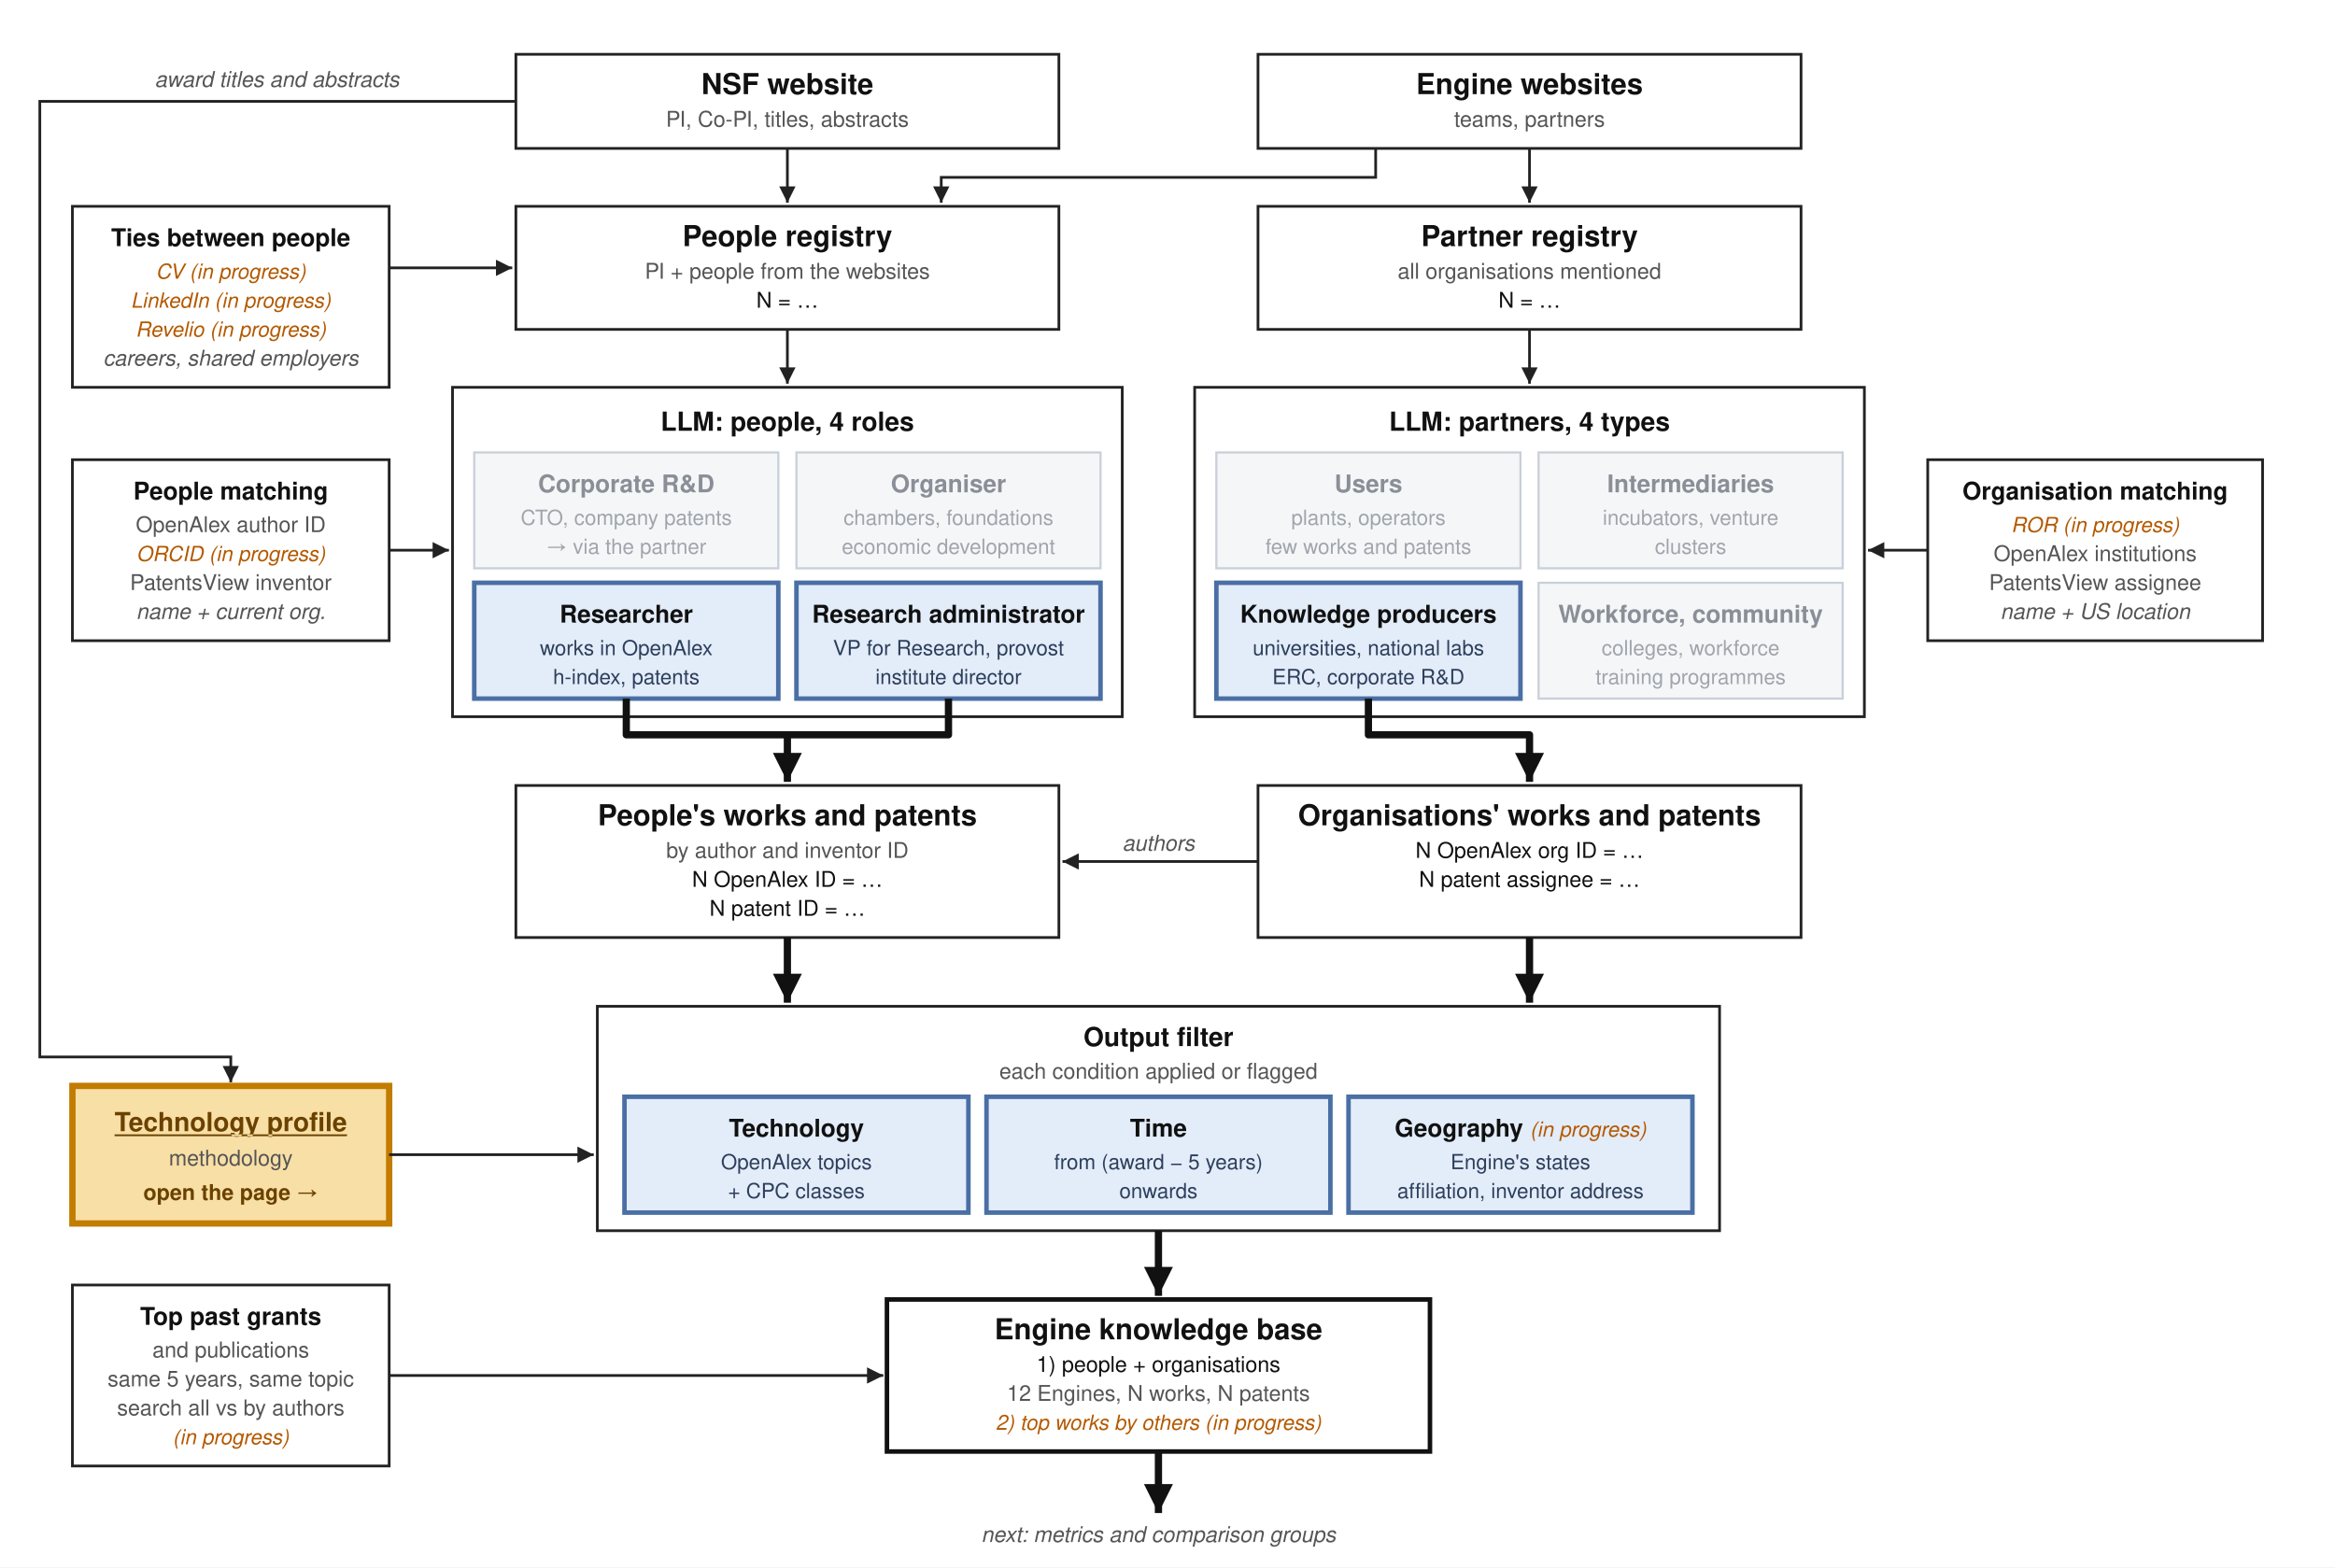
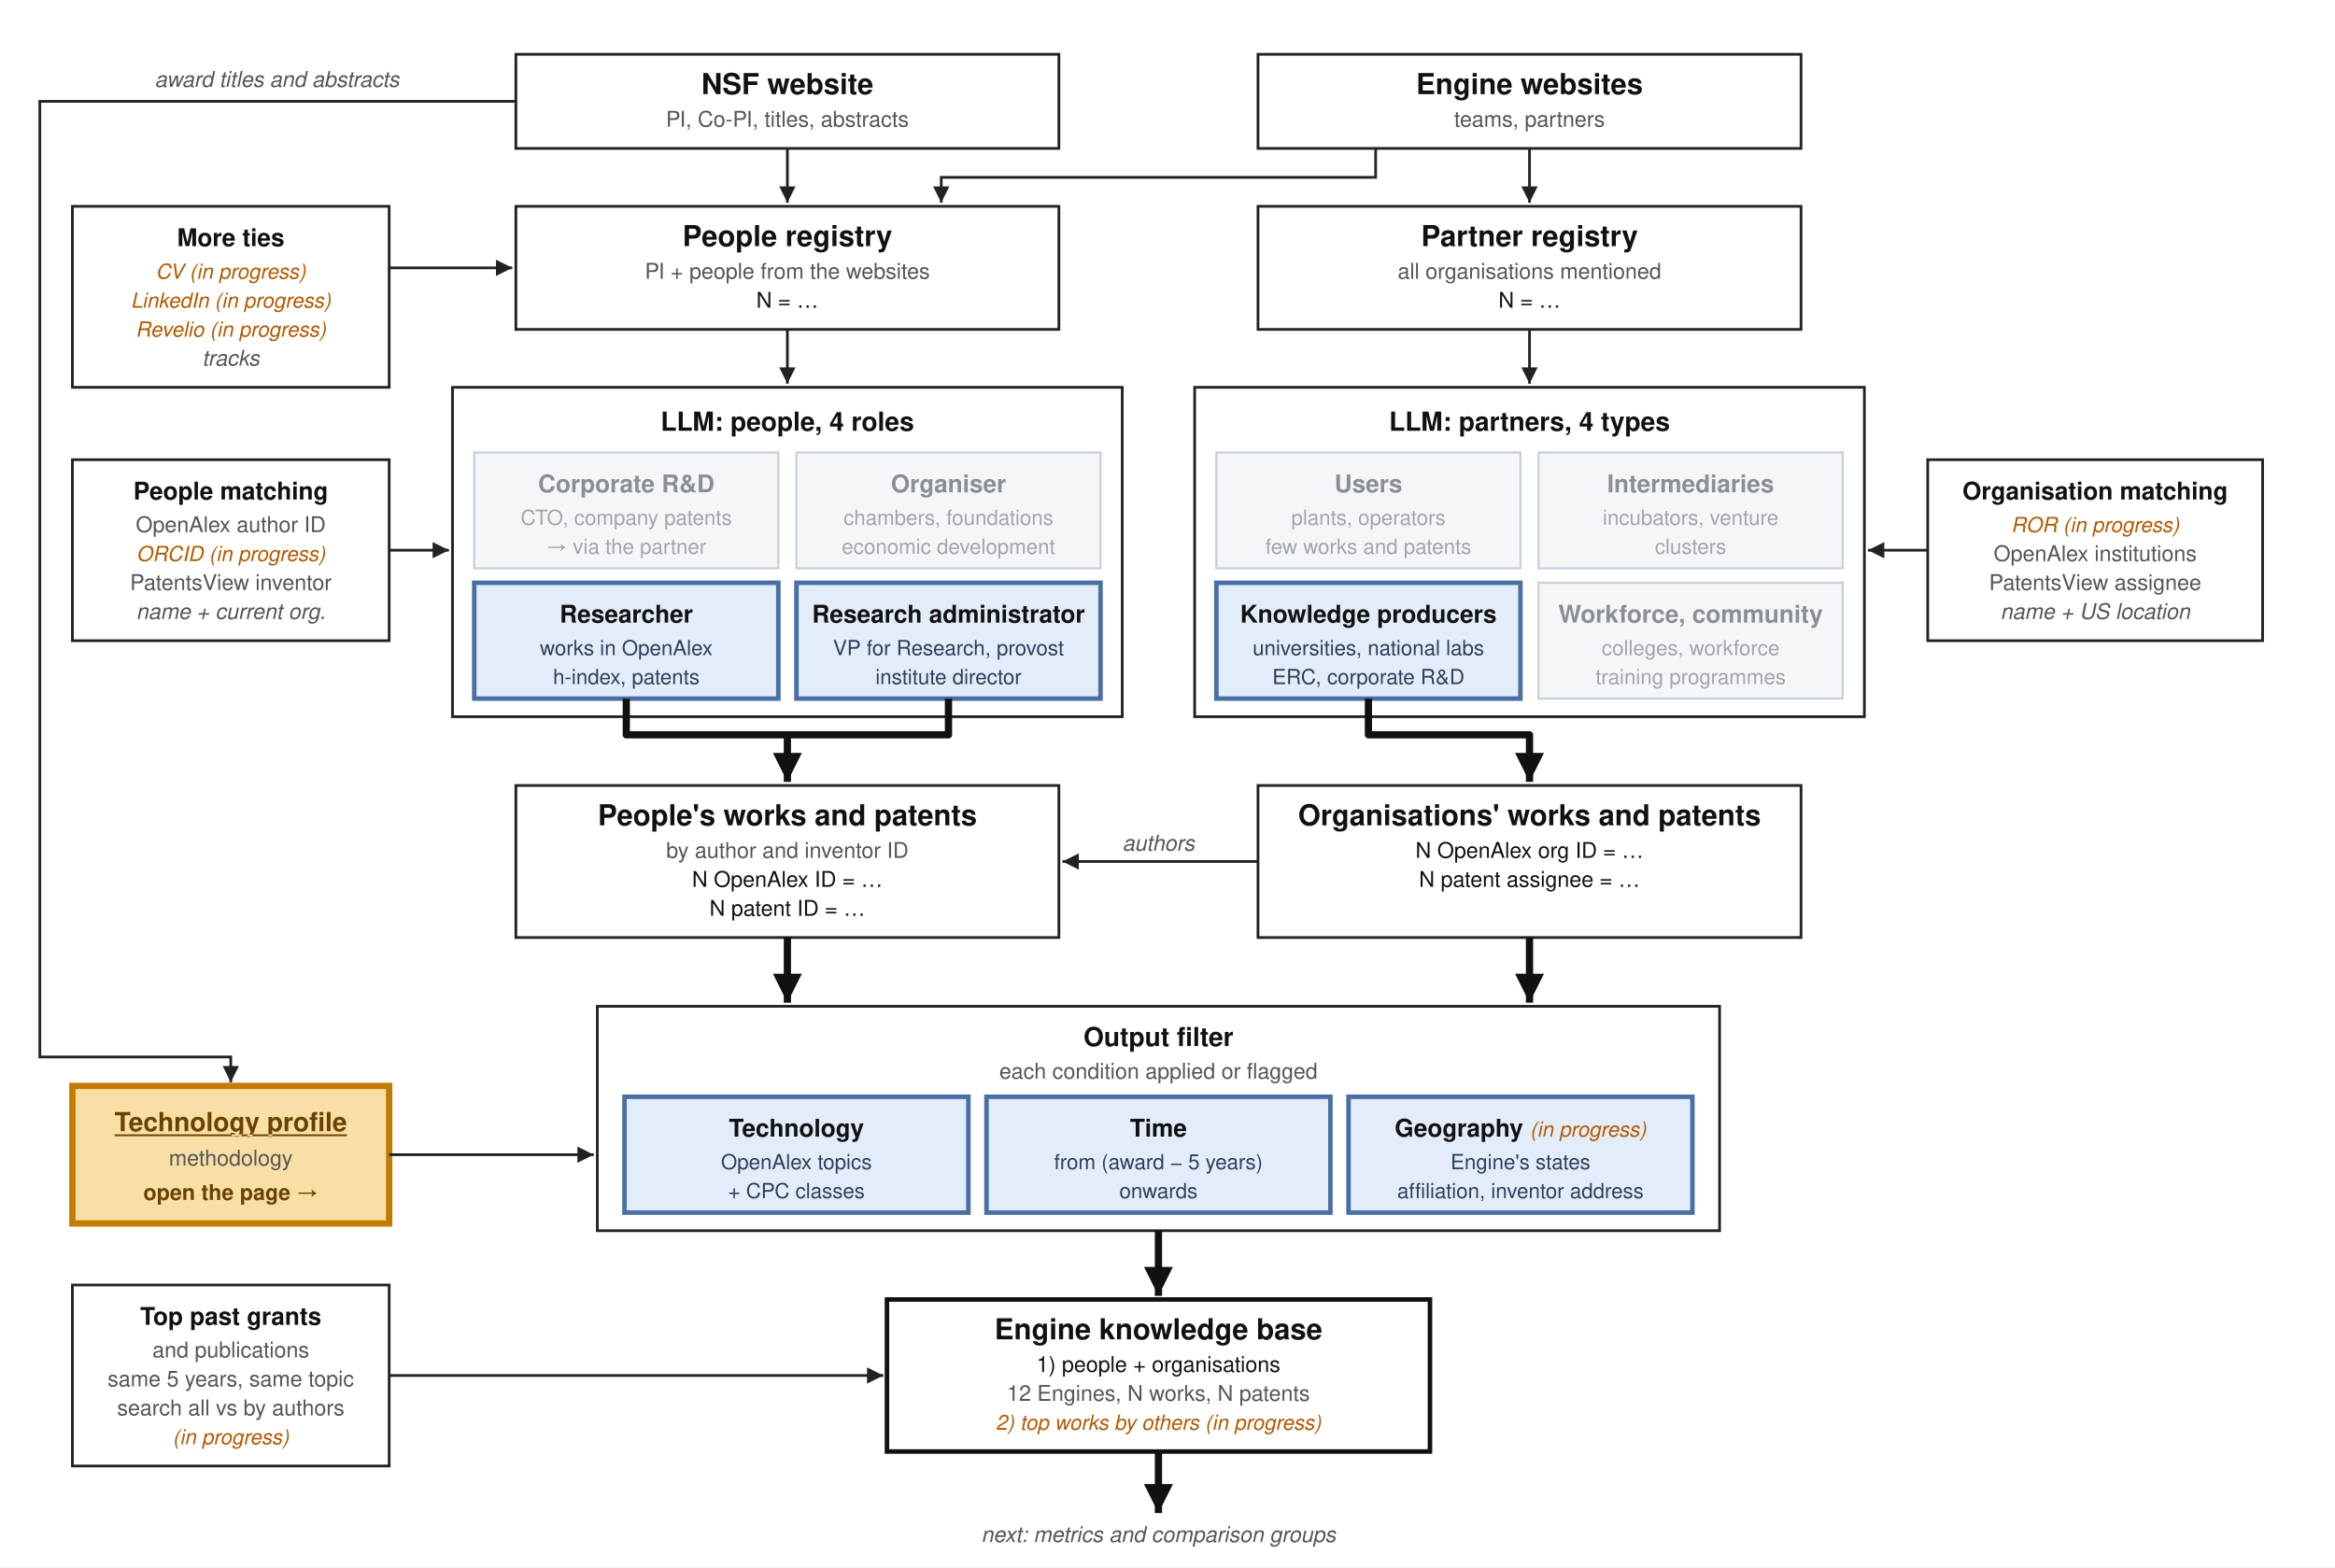
<svg xmlns="http://www.w3.org/2000/svg" viewBox="0 0 1290 866" width="1290" height="866">
  <defs>
    <marker id="a" viewBox="0 0 10 10" refX="10" refY="5" markerWidth="9" markerHeight="9" markerUnits="userSpaceOnUse" orient="auto">
      <path d="M0,0 L10,5 L0,10 z" fill="#222" />
    </marker>
    <marker id="A" viewBox="0 0 10 10" refX="10" refY="5" markerWidth="16" markerHeight="16" markerUnits="userSpaceOnUse" orient="auto">
      <path d="M0,0 L10,5 L0,10 z" fill="#111" />
    </marker>
    <style>
text { font-family: Helvetica, Arial, "DejaVu Sans", sans-serif; }
.box { fill: #fff; stroke: #222; stroke-width: 1.5; }
.kb { fill: #fff; stroke: #111; stroke-width: 2.5; }
.frame { fill: none; stroke: #222; stroke-width: 1.5; }
.on { fill: #e3ecf9; stroke: #4a6fa5; stroke-width: 2.5; }
.off { fill: #f5f6f8; stroke: #c9d0da; stroke-width: 1.2; }
.t { font-size: 16px; font-weight: 700; fill: #111; text-anchor: middle; }
.ts { font-size: 13.5px; font-weight: 700; fill: #111; text-anchor: middle; }
.tf { font-size: 14.5px; font-weight: 700; fill: #111; text-anchor: middle; }
.s { font-size: 12px; fill: #555; text-anchor: middle; }
.n { font-size: 12px; fill: #111; text-anchor: middle; }
.wip { font-size: 11.5px; font-style: italic; fill: #b35900; text-anchor: middle; }
.cap { font-size: 12px; font-style: italic; fill: #555; text-anchor: middle; }
.offt { font-size: 13.5px; font-weight: 600; fill: #8a8f97; text-anchor: middle; }
.offs { font-size: 11.5px; fill: #a0a5ac; text-anchor: middle; }
.ons { font-size: 11.5px; fill: #2d3f5c; text-anchor: middle; }
.keybox { fill: #f8dfa6; stroke: #c27c00; stroke-width: 3.5; }
.keyt { font-size: 14.5px; font-weight: 700; fill: #6b4100; text-anchor: middle; text-decoration: underline; }
.keyl { font-size: 12px; font-weight: 700; fill: #6b4100; text-anchor: middle; }
a.key:hover .keybox { fill: #f3cd7e; }
.li { font-size: 13px; fill: #222; }
.lib { font-weight: 700; fill: #111; }
.ln { fill: none; stroke: #222; stroke-width: 1.5; }
.LN { fill: none; stroke: #111; stroke-width: 4; stroke-linejoin: round; }
.lg { font-size: 12px; fill: #444; }
</style>
  </defs>
  <rect width="100%" height="100%" fill="#fff" />
  <rect class="box" x="285" y="30" width="300" height="52" />
  <text class="t" x="435.0" y="52">NSF website</text>
  <text class="s" x="435.0" y="70">PI, Co-PI, titles, abstracts</text>
  <rect class="box" x="695" y="30" width="300" height="52" />
  <text class="t" x="845.0" y="52">Engine websites</text>
  <text class="s" x="845.0" y="70">teams, partners</text>
  <path class="ln" d="M435,82 V112" marker-end="url(#a)" />
  <path class="ln" d="M845,82 V112" marker-end="url(#a)" />
  <path class="ln" d="M760,82 V98 H520 V112" marker-end="url(#a)" />
  <rect class="box" x="285" y="114" width="300" height="68" />
  <text class="t" x="435.0" y="136">People registry</text>
  <text class="s" x="435.0" y="154">PI + people from the websites</text>
  <text class="n" x="435.0" y="170">N = …</text>
  <rect class="box" x="40" y="114" width="175" height="100" />
-   <text class="ts" x="127.5" y="136">Ties between people</text>
+   <text class="ts" x="127.5" y="136">More ties</text>
  <text class="wip" x="127.5" y="154">CV (in progress)</text>
  <text class="wip" x="127.5" y="170">LinkedIn (in progress)</text>
  <text class="wip" x="127.5" y="186">Revelio (in progress)</text>
-   <text class="s" x="127.5" y="202" style="font-style:italic">careers, shared employers</text>
+   <text class="s" x="127.5" y="202" style="font-style:italic">tracks</text>
  <path class="ln" d="M215,148.0 H283" marker-end="url(#a)" />
  <rect class="box" x="695" y="114" width="300" height="68" />
  <text class="t" x="845.0" y="136">Partner registry</text>
  <text class="s" x="845.0" y="154">all organisations mentioned</text>
  <text class="n" x="845.0" y="170">N = …</text>
  <path class="ln" d="M435,182 V212" marker-end="url(#a)" />
  <path class="ln" d="M845,182 V212" marker-end="url(#a)" />
  <rect class="frame" x="250" y="214" width="370" height="182" />
  <text class="tf" x="435" y="238">LLM: people, 4 roles</text>
  <rect class="off" x="262" y="250" width="168" height="64" />
  <text class="offt" x="346.0" y="272">Corporate R&amp;D</text>
  <text class="offs" x="346.0" y="290">CTO, company patents</text>
  <text class="offs" x="346.0" y="306">→ via the partner</text>
  <rect class="off" x="440" y="250" width="168" height="64" />
  <text class="offt" x="524.0" y="272">Organiser</text>
  <text class="offs" x="524.0" y="290">chambers, foundations</text>
  <text class="offs" x="524.0" y="306">economic development</text>
  <rect class="on" x="262" y="322" width="168" height="64" />
  <text class="ts" x="346.0" y="344">Researcher</text>
  <text class="ons" x="346.0" y="362">works in OpenAlex</text>
  <text class="ons" x="346.0" y="378">h-index, patents</text>
  <rect class="on" x="440" y="322" width="168" height="64" />
  <text class="ts" x="524.0" y="344">Research administrator</text>
  <text class="ons" x="524.0" y="362">VP for Research, provost</text>
  <text class="ons" x="524.0" y="378">institute director</text>
  <rect class="frame" x="660" y="214" width="370" height="182" />
  <text class="tf" x="845" y="238">LLM: partners, 4 types</text>
  <rect class="off" x="672" y="250" width="168" height="64" />
  <text class="offt" x="756.0" y="272">Users</text>
  <text class="offs" x="756.0" y="290">plants, operators</text>
  <text class="offs" x="756.0" y="306">few works and patents</text>
  <rect class="off" x="850" y="250" width="168" height="64" />
  <text class="offt" x="934.0" y="272">Intermediaries</text>
  <text class="offs" x="934.0" y="290">incubators, venture</text>
  <text class="offs" x="934.0" y="306">clusters</text>
  <rect class="on" x="672" y="322" width="168" height="64" />
  <text class="ts" x="756.0" y="344">Knowledge producers</text>
  <text class="ons" x="756.0" y="362">universities, national labs</text>
  <text class="ons" x="756.0" y="378">ERC, corporate R&amp;D</text>
  <rect class="off" x="850" y="322" width="168" height="64" />
  <text class="offt" x="934.0" y="344">Workforce, community</text>
  <text class="offs" x="934.0" y="362">colleges, workforce</text>
  <text class="offs" x="934.0" y="378">training programmes</text>
  <rect class="box" x="40" y="254" width="175" height="100" />
  <text class="ts" x="127.5" y="276">People matching</text>
  <text class="s" x="127.5" y="294">OpenAlex author ID</text>
  <text class="wip" x="127.5" y="310">ORCID (in progress)</text>
  <text class="s" x="127.5" y="326">PatentsView inventor</text>
  <text class="s" x="127.5" y="342" style="font-style:italic">name + current org.</text>
  <path class="ln" d="M215,304.0 H248" marker-end="url(#a)" />
  <rect class="box" x="1065" y="254" width="185" height="100" />
  <text class="ts" x="1157.5" y="276">Organisation matching</text>
  <text class="wip" x="1157.5" y="294">ROR (in progress)</text>
  <text class="s" x="1157.5" y="310">OpenAlex institutions</text>
  <text class="s" x="1157.5" y="326">PatentsView assignee</text>
  <text class="s" x="1157.5" y="342" style="font-style:italic">name + US location</text>
  <path class="ln" d="M1065,304.0 H1032" marker-end="url(#a)" />
  <path class="LN" d="M346,386 V406 H524 V386" />
  <path class="LN" d="M435,406 V432" marker-end="url(#A)" />
  <path class="LN" d="M756,386 V406 H845 V432" marker-end="url(#A)" />
  <rect class="box" x="285" y="434" width="300" height="84" />
  <text class="t" x="435.0" y="456">People's works and patents</text>
  <text class="s" x="435.0" y="474">by author and inventor ID</text>
  <text class="n" x="435.0" y="490">N OpenAlex ID = …</text>
  <text class="n" x="435.0" y="506">N patent ID = …</text>
  <rect class="box" x="695" y="434" width="300" height="84" />
  <text class="t" x="845.0" y="456">Organisations' works and patents</text>
  <text class="n" x="845.0" y="474">N OpenAlex org ID = …</text>
  <text class="n" x="845.0" y="490">N patent assignee = …</text>
  <path class="ln" d="M695,476.0 H587" marker-end="url(#a)" />
  <text class="cap" x="640" y="470.0">authors</text>
  <path class="LN" d="M435,518 V554" marker-end="url(#A)" />
  <path class="LN" d="M845,518 V554" marker-end="url(#A)" />
  <rect class="frame" x="330" y="556" width="620" height="124" />
  <text class="tf" x="640" y="578">Output filter</text>
  <text class="s" x="640" y="596">each condition applied or flagged</text>
  <rect class="on" x="545" y="606" width="190" height="64" />
  <text class="ts" x="640.0" y="628">Time</text>
  <text class="ons" x="640.0" y="646">from (award − 5 years)</text>
  <text class="ons" x="640.0" y="662">onwards</text>
  <rect class="on" x="745" y="606" width="190" height="64" />
  <text class="ts" x="840.0" y="628">Geography <tspan style="font-size:11.5px;font-weight:400;font-style:italic;fill:#b35900">(in progress)</tspan>
  </text>
  <text class="ons" x="840.0" y="646">Engine's states</text>
  <text class="ons" x="840.0" y="662">affiliation, inventor address</text>
  <rect class="on" x="345" y="606" width="190" height="64" />
  <text class="ts" x="440.0" y="628">Technology</text>
  <text class="ons" x="440.0" y="646">OpenAlex topics</text>
  <text class="ons" x="440.0" y="662">+ CPC classes</text>
  <a href="methodology.html" class="key">
    <rect class="keybox" x="40" y="600.0" width="175" height="76" />
    <text class="keyt" x="127.5" y="625.0">Technology profile</text>
    <text class="s" x="127.5" y="644.0">methodology</text>
    <text class="keyl" x="127.5" y="663.0">open the page →</text>
  </a>
  <path class="ln" d="M285,56.0 H22 V584.0 H127.5 V598.0" marker-end="url(#a)" />
  <text class="cap" x="153" y="48.0">award titles and abstracts</text>
  <path class="ln" d="M215,638.0 H328" marker-end="url(#a)" />
  <path class="LN" d="M640,680 V716" marker-end="url(#A)" />
  <rect class="kb" x="490" y="718" width="300" height="84" />
  <text class="t" x="640.0" y="740">Engine knowledge base</text>
  <text class="n" x="640.0" y="758">1) people + organisations</text>
  <text class="s" x="640.0" y="774">12 Engines, N works, N patents</text>
  <text class="wip" x="640.0" y="790">2) top works by others (in progress)</text>
  <rect class="box" x="40" y="710" width="175" height="100" />
  <text class="ts" x="127.5" y="732">Top past grants</text>
  <text class="s" x="127.5" y="750">and publications</text>
  <text class="s" x="127.5" y="766">same 5 years, same topic</text>
  <text class="s" x="127.5" y="782">search all vs by authors</text>
  <text class="wip" x="127.5" y="798">(in progress)</text>
  <path class="ln" d="M215,760.0 H488" marker-end="url(#a)" />
  <path class="LN" d="M640,802 V836" marker-end="url(#A)" />
  <a href="analysis.html" class="next">
    <text class="cap" x="640" y="852">next: metrics and comparison groups</text>
  </a>
</svg>
